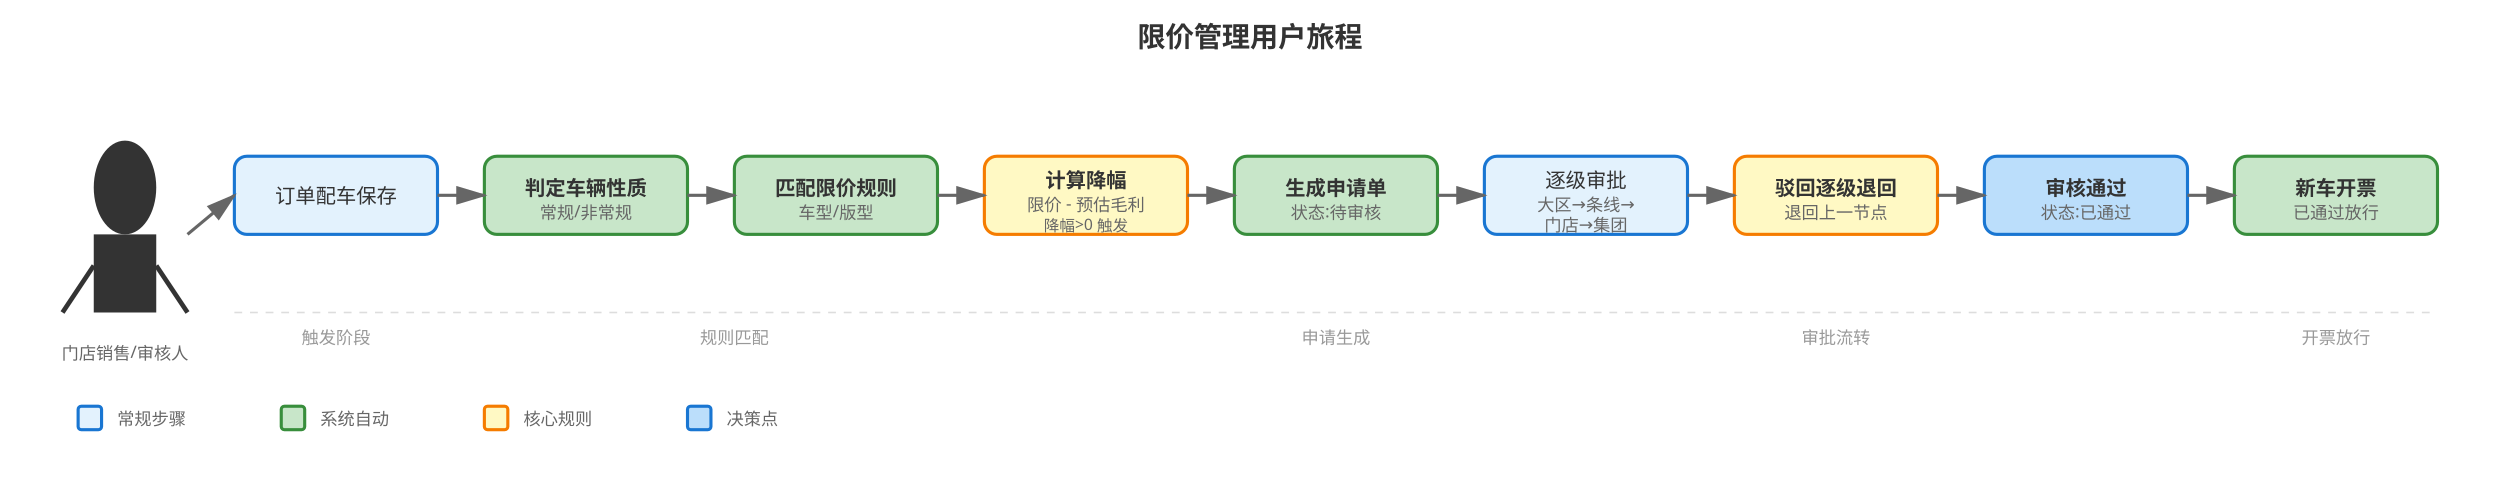
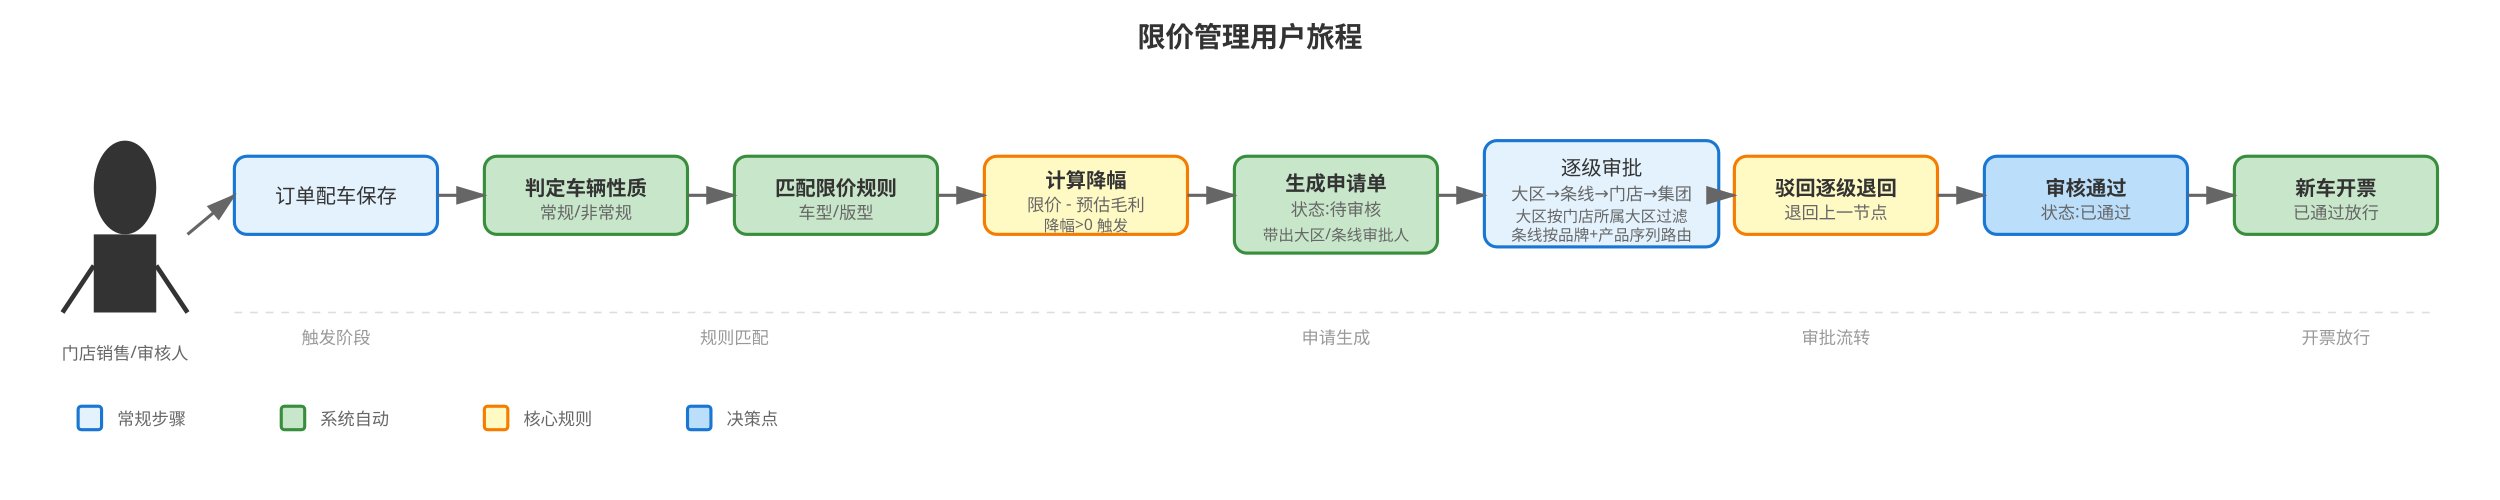
<svg xmlns="http://www.w3.org/2000/svg" width="1600" height="320" viewBox="0 0 1600 320">
  <defs>
    <style>
      .actor { fill: #333; }
      .step { fill: #e3f2fd; stroke: #1976d2; stroke-width: 2; }
      .step-highlight { fill: #c8e6c9; stroke: #388e3c; stroke-width: 2; }
      .step-warning { fill: #fff9c4; stroke: #f57c00; stroke-width: 2; }
      .step-info { fill: #bbdefb; stroke: #1976d2; stroke-width: 2; }
      .text { font-family: "PingFang SC", "Microsoft YaHei", sans-serif; font-size: 13px; fill: #333; text-anchor: middle; }
      .text-small { font-family: "PingFang SC", "Microsoft YaHei", sans-serif; font-size: 11px; fill: #666; text-anchor: middle; }
      .arrow { fill: none; stroke: #666; stroke-width: 2; marker-end: url(#arrowhead); }
    </style>
    <marker id="arrowhead" markerWidth="10" markerHeight="10" refX="9" refY="3" orient="auto">
      <polygon points="0 0, 10 3, 0 6" fill="#666" />
    </marker>
  </defs>
  <text x="800" y="30" class="text" style="font-size: 18px; font-weight: 600;">限价管理用户旅程</text>
  <ellipse cx="80" cy="120" rx="20" ry="30" class="actor" />
  <rect x="60" y="150" width="40" height="50" class="actor" />
  <line x1="60" y1="170" x2="40" y2="200" stroke="#333" stroke-width="3" />
  <line x1="100" y1="170" x2="120" y2="200" stroke="#333" stroke-width="3" />
  <text x="80" y="230" class="text-small">门店销售/审核人</text>
  <rect x="150" y="100" width="130" height="50" rx="8" class="step" />
  <text x="215" y="130" class="text">订单配车保存</text>
  <line x1="120" y1="150" x2="150" y2="125" class="arrow" />
  <rect x="310" y="100" width="130" height="50" rx="8" class="step-highlight" />
  <text x="375" y="125" class="text" style="font-weight: 600;">判定车辆性质</text>
  <text x="375" y="140" class="text-small">常规/非常规</text>
  <line x1="280" y1="125" x2="310" y2="125" class="arrow" />
  <rect x="470" y="100" width="130" height="50" rx="8" class="step-highlight" />
  <text x="535" y="125" class="text" style="font-weight: 600;">匹配限价规则</text>
  <text x="535" y="140" class="text-small">车型/版型</text>
  <line x1="440" y1="125" x2="470" y2="125" class="arrow" />
  <rect x="630" y="100" width="130" height="50" rx="8" class="step-warning" />
  <text x="695" y="120" class="text" style="font-weight: 600;">计算降幅</text>
  <text x="695" y="135" class="text-small">限价 - 预估毛利</text>
  <text x="695" y="148" class="text-small" style="font-size: 10px;">降幅&gt;0 触发</text>
  <line x1="600" y1="125" x2="630" y2="125" class="arrow" />
-   <rect x="790" y="100" width="130" height="50" rx="8" class="step-highlight" />
-   <text x="855" y="125" class="text" style="font-weight: 600;">生成申请单</text>
-   <text x="855" y="140" class="text-small">状态:待审核</text>
+   <rect x="790" y="100" width="130" height="62" rx="8" class="step-highlight" />
+   <text x="855" y="122" class="text" style="font-weight: 600;">生成申请单</text>
+   <text x="855" y="138" class="text-small">状态:待审核</text>
+   <text x="855" y="154" class="text-small" style="font-size: 10px;">带出大区/条线审批人</text>
  <line x1="760" y1="125" x2="790" y2="125" class="arrow" />
-   <rect x="950" y="100" width="130" height="50" rx="8" class="step" />
-   <text x="1015" y="120" class="text">逐级审批</text>
-   <text x="1015" y="135" class="text-small">大区→条线→</text>
-   <text x="1015" y="148" class="text-small">门店→集团</text>
+   <rect x="950" y="90" width="150" height="68" rx="8" class="step" />
+   <text x="1025" y="112" class="text">逐级审批</text>
+   <text x="1025" y="128" class="text-small">大区→条线→门店→集团</text>
+   <text x="1025" y="142" class="text-small" style="font-size: 10px;">大区按门店所属大区过滤</text>
+   <text x="1025" y="154" class="text-small" style="font-size: 10px;">条线按品牌+产品序列路由</text>
  <line x1="920" y1="125" x2="950" y2="125" class="arrow" />
  <rect x="1110" y="100" width="130" height="50" rx="8" class="step-warning" />
  <text x="1175" y="125" class="text" style="font-weight: 600;">驳回逐级退回</text>
  <text x="1175" y="140" class="text-small">退回上一节点</text>
-   <line x1="1080" y1="125" x2="1110" y2="125" class="arrow" />
+   <line x1="1100" y1="125" x2="1110" y2="125" class="arrow" />
  <rect x="1270" y="100" width="130" height="50" rx="8" class="step-info" />
  <text x="1335" y="125" class="text" style="font-weight: 600;">审核通过</text>
  <text x="1335" y="140" class="text-small">状态:已通过</text>
  <line x1="1240" y1="125" x2="1270" y2="125" class="arrow" />
  <rect x="1430" y="100" width="130" height="50" rx="8" class="step-highlight" />
  <text x="1495" y="125" class="text" style="font-weight: 600;">新车开票</text>
  <text x="1495" y="140" class="text-small">已通过放行</text>
  <line x1="1400" y1="125" x2="1430" y2="125" class="arrow" />
  <line x1="150" y1="200" x2="1560" y2="200" stroke="#ddd" stroke-width="1" stroke-dasharray="5,5" />
  <text x="215" y="220" class="text-small" style="fill: #999;">触发阶段</text>
  <text x="470" y="220" class="text-small" style="fill: #999;">规则匹配</text>
  <text x="855" y="220" class="text-small" style="fill: #999;">申请生成</text>
  <text x="1175" y="220" class="text-small" style="fill: #999;">审批流转</text>
  <text x="1495" y="220" class="text-small" style="fill: #999;">开票放行</text>
  <rect x="50" y="260" width="15" height="15" rx="2" class="step" />
  <text x="75" y="272" class="text-small" style="text-anchor: start;">常规步骤</text>
  <rect x="180" y="260" width="15" height="15" rx="2" class="step-highlight" />
  <text x="205" y="272" class="text-small" style="text-anchor: start;">系统自动</text>
  <rect x="310" y="260" width="15" height="15" rx="2" class="step-warning" />
  <text x="335" y="272" class="text-small" style="text-anchor: start;">核心规则</text>
  <rect x="440" y="260" width="15" height="15" rx="2" class="step-info" />
  <text x="465" y="272" class="text-small" style="text-anchor: start;">决策点</text>
</svg>
